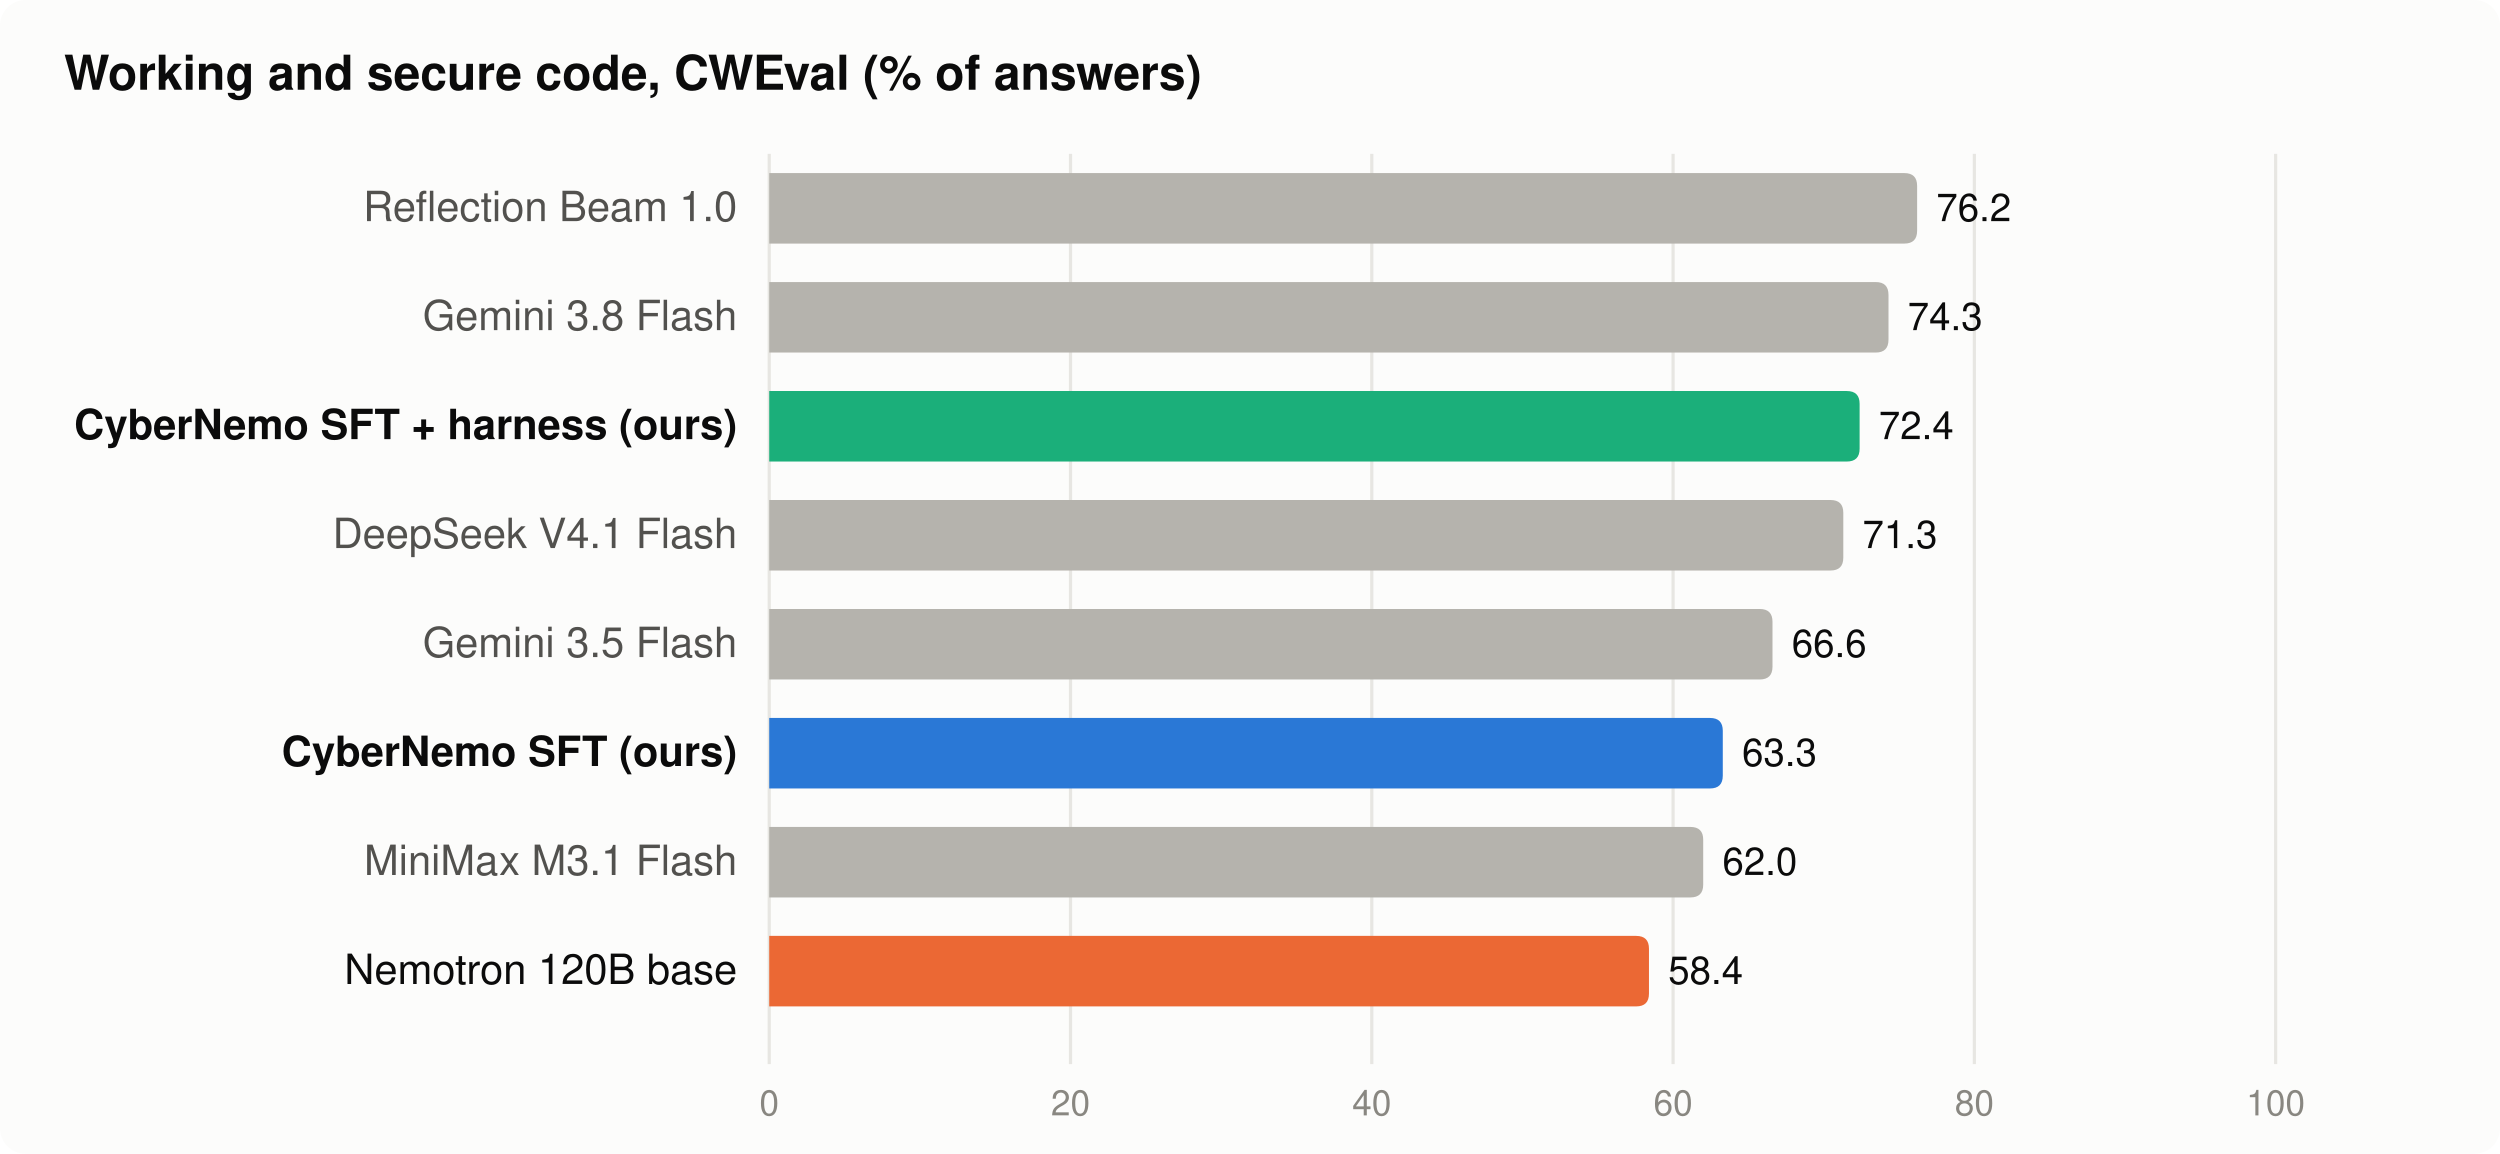
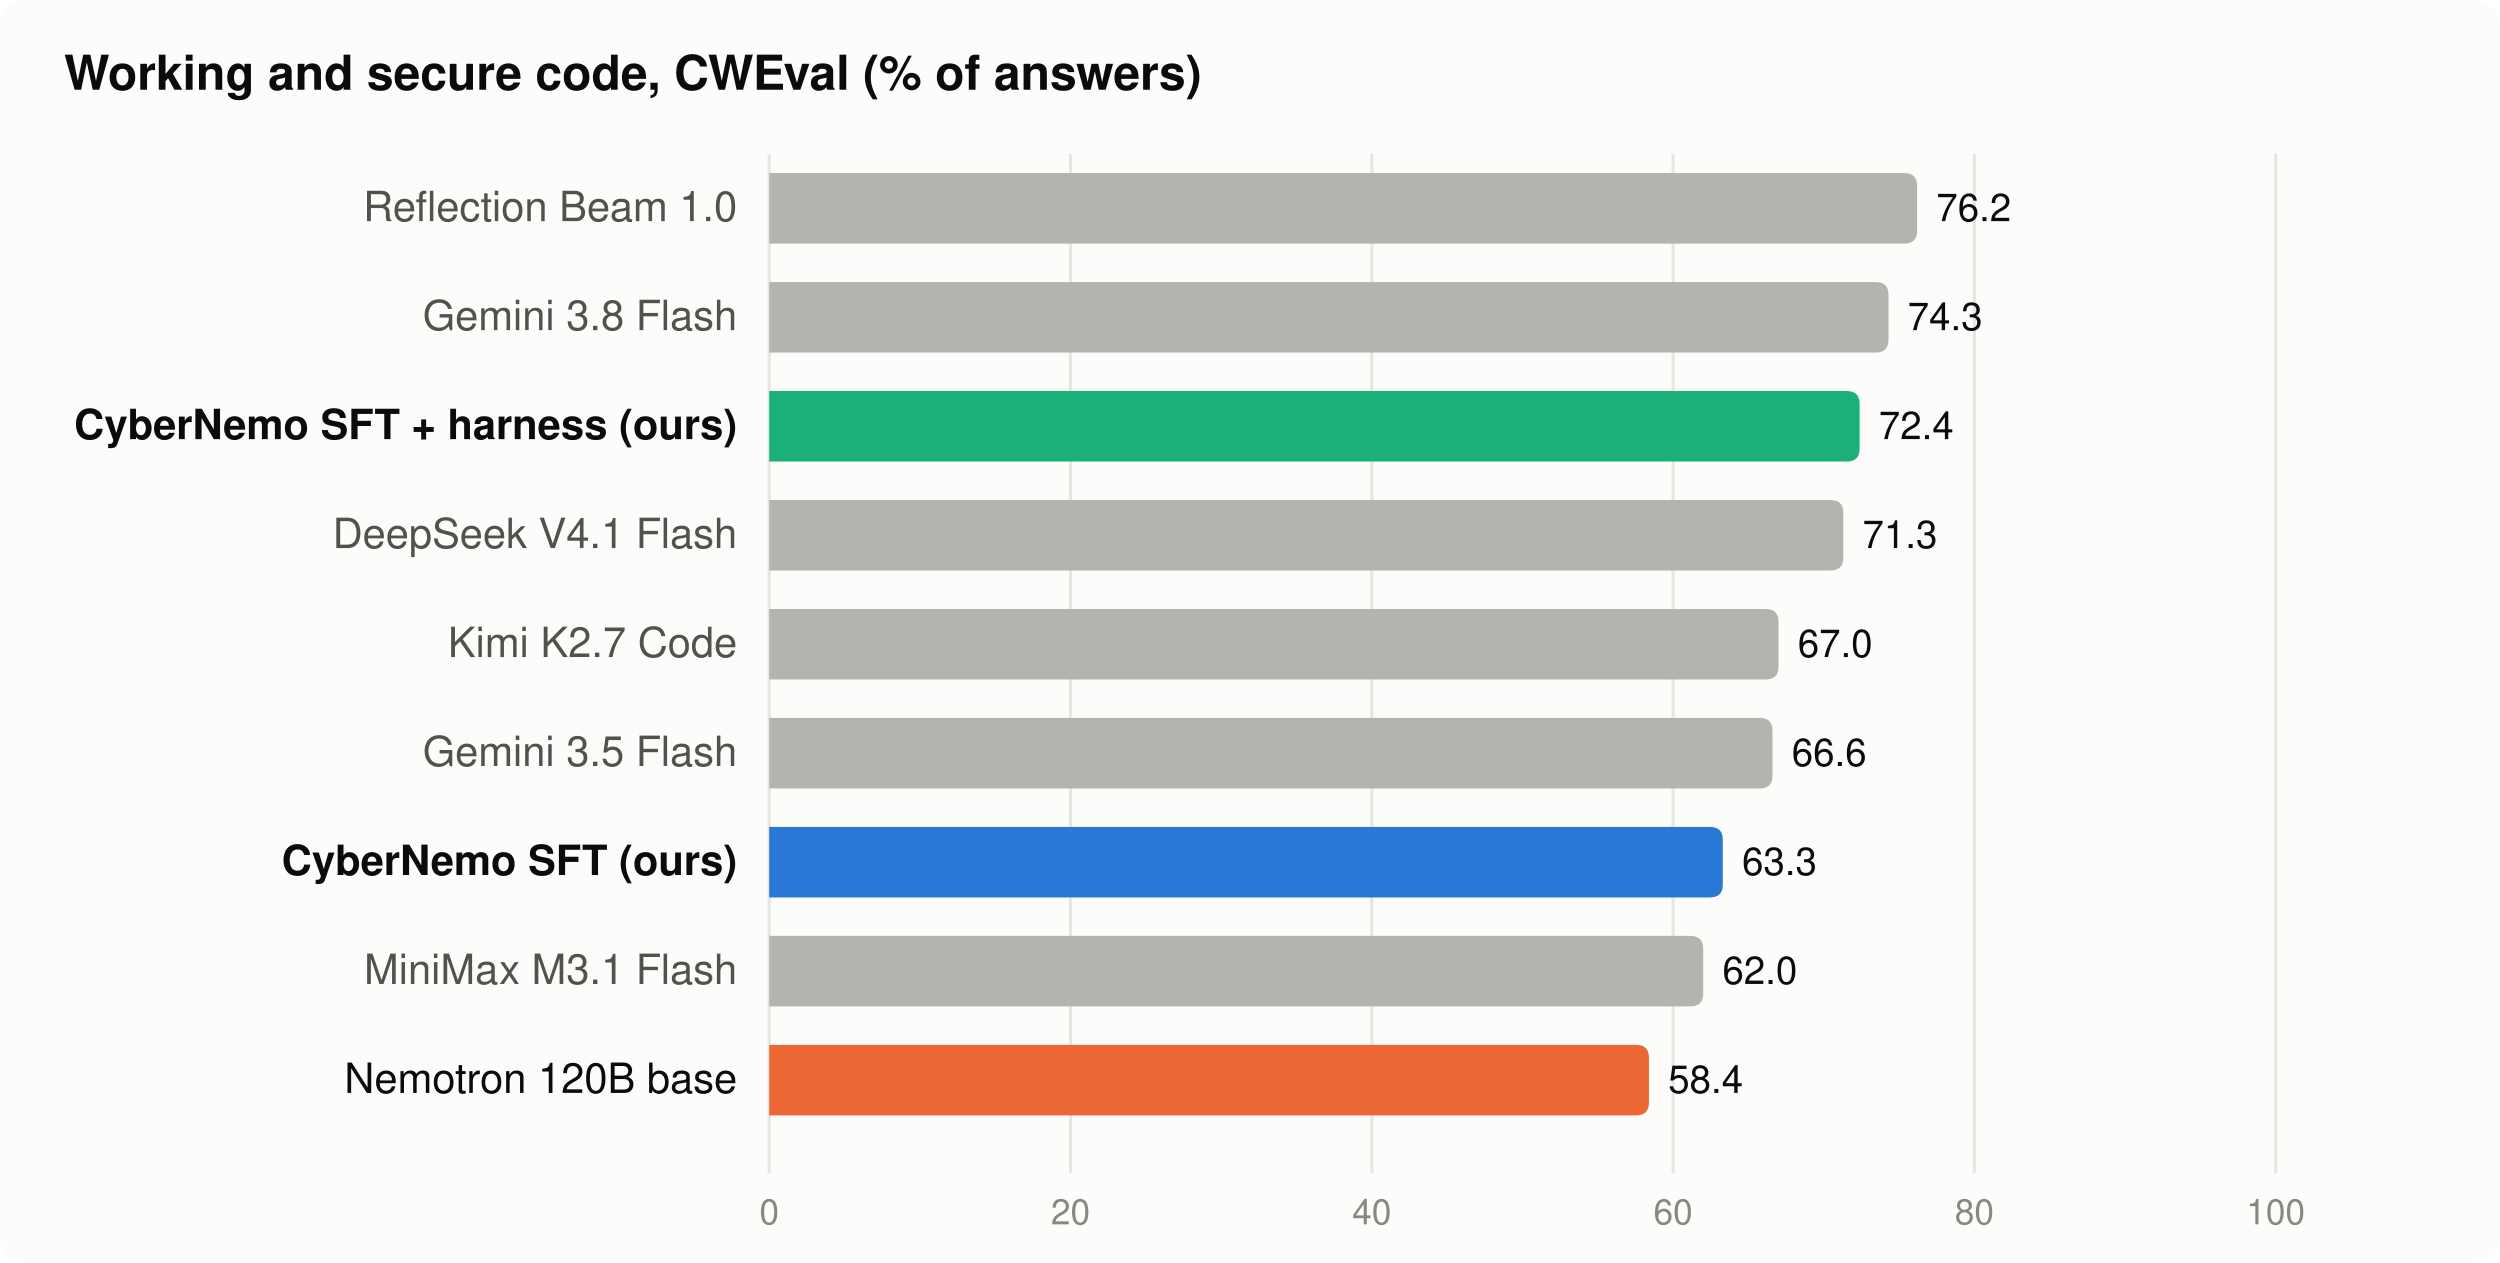
- <svg xmlns="http://www.w3.org/2000/svg" width="780" height="360" viewBox="0 0 780 360" font-family="-apple-system,Segoe UI,Helvetica,Arial,sans-serif">
-   <rect width="780" height="360" rx="8" fill="#fcfcfb" />
+ <svg xmlns="http://www.w3.org/2000/svg" width="780" height="394" viewBox="0 0 780 394" font-family="-apple-system,Segoe UI,Helvetica,Arial,sans-serif">
+   <rect width="780" height="394" rx="8" fill="#fcfcfb" />
  <text x="20" y="28" font-size="15" font-weight="600" fill="#0b0b0b">Working and secure code, CWEval (% of answers)</text>
-   <line x1="240.0" y1="48" x2="240.0" y2="332" stroke="#e7e6e2" />
-   <text x="240.0" y="348" font-size="11" fill="#898781" text-anchor="middle">0</text>
-   <line x1="334.0" y1="48" x2="334.0" y2="332" stroke="#e7e6e2" />
-   <text x="334.0" y="348" font-size="11" fill="#898781" text-anchor="middle">20</text>
-   <line x1="428.0" y1="48" x2="428.0" y2="332" stroke="#e7e6e2" />
-   <text x="428.0" y="348" font-size="11" fill="#898781" text-anchor="middle">40</text>
-   <line x1="522.0" y1="48" x2="522.0" y2="332" stroke="#e7e6e2" />
-   <text x="522.0" y="348" font-size="11" fill="#898781" text-anchor="middle">60</text>
-   <line x1="616.0" y1="48" x2="616.0" y2="332" stroke="#e7e6e2" />
-   <text x="616.0" y="348" font-size="11" fill="#898781" text-anchor="middle">80</text>
-   <line x1="710.0" y1="48" x2="710.0" y2="332" stroke="#e7e6e2" />
-   <text x="710.0" y="348" font-size="11" fill="#898781" text-anchor="middle">100</text>
+   <line x1="240.0" y1="48" x2="240.0" y2="366" stroke="#e7e6e2" />
+   <text x="240.0" y="382" font-size="11" fill="#898781" text-anchor="middle">0</text>
+   <line x1="334.0" y1="48" x2="334.0" y2="366" stroke="#e7e6e2" />
+   <text x="334.0" y="382" font-size="11" fill="#898781" text-anchor="middle">20</text>
+   <line x1="428.0" y1="48" x2="428.0" y2="366" stroke="#e7e6e2" />
+   <text x="428.0" y="382" font-size="11" fill="#898781" text-anchor="middle">40</text>
+   <line x1="522.0" y1="48" x2="522.0" y2="366" stroke="#e7e6e2" />
+   <text x="522.0" y="382" font-size="11" fill="#898781" text-anchor="middle">60</text>
+   <line x1="616.0" y1="48" x2="616.0" y2="366" stroke="#e7e6e2" />
+   <text x="616.0" y="382" font-size="11" fill="#898781" text-anchor="middle">80</text>
+   <line x1="710.0" y1="48" x2="710.0" y2="366" stroke="#e7e6e2" />
+   <text x="710.0" y="382" font-size="11" fill="#898781" text-anchor="middle">100</text>
  <text x="230" y="69.0" font-size="13" fill="#52514e" text-anchor="end" font-weight="400">Reflection Beam 1.0</text>
  <path d="M240,54 H594.14 Q598.14,54 598.14,58 V72 Q598.14,76 594.14,76 H240 Z" fill="#b5b3ad" />
  <text x="604.14" y="69.0" font-size="12" fill="#0b0b0b">76.2</text>
  <text x="230" y="103.0" font-size="13" fill="#52514e" text-anchor="end" font-weight="400">Gemini 3.8 Flash</text>
  <path d="M240,88 H585.21 Q589.21,88 589.21,92 V106 Q589.21,110 585.21,110 H240 Z" fill="#b5b3ad" />
  <text x="595.21" y="103.0" font-size="12" fill="#0b0b0b">74.3</text>
  <text x="230" y="137.0" font-size="13" fill="#0b0b0b" text-anchor="end" font-weight="600">CyberNemo SFT + harness (ours)</text>
  <path d="M240,122 H576.2 Q580.2,122 580.2,126 V140 Q580.2,144 576.2,144 H240 Z" fill="#1baf7a" />
  <text x="586.2" y="137.0" font-size="12" fill="#0b0b0b">72.4</text>
  <text x="230" y="171.0" font-size="13" fill="#52514e" text-anchor="end" font-weight="400">DeepSeek V4.1 Flash</text>
  <path d="M240,156 H571.11 Q575.11,156 575.11,160 V174 Q575.11,178 571.11,178 H240 Z" fill="#b5b3ad" />
  <text x="581.11" y="171.0" font-size="12" fill="#0b0b0b">71.3</text>
-   <text x="230" y="205.0" font-size="13" fill="#52514e" text-anchor="end" font-weight="400">Gemini 3.5 Flash</text>
-   <path d="M240,190 H549.02 Q553.02,190 553.02,194 V208 Q553.02,212 549.02,212 H240 Z" fill="#b5b3ad" />
-   <text x="559.02" y="205.0" font-size="12" fill="#0b0b0b">66.6</text>
-   <text x="230" y="239.0" font-size="13" fill="#0b0b0b" text-anchor="end" font-weight="600">CyberNemo SFT (ours)</text>
-   <path d="M240,224 H533.51 Q537.51,224 537.51,228 V242 Q537.51,246 533.51,246 H240 Z" fill="#2a78d6" />
-   <text x="543.51" y="239.0" font-size="12" fill="#0b0b0b">63.3</text>
-   <text x="230" y="273.0" font-size="13" fill="#52514e" text-anchor="end" font-weight="400">MiniMax M3.1 Flash</text>
-   <path d="M240,258 H527.4 Q531.4,258 531.4,262 V276 Q531.4,280 527.4,280 H240 Z" fill="#b5b3ad" />
-   <text x="537.4" y="273.0" font-size="12" fill="#0b0b0b">62.0</text>
-   <text x="230" y="307.0" font-size="13" fill="#0b0b0b" text-anchor="end" font-weight="400">Nemotron 120B base</text>
-   <path d="M240,292 H510.48 Q514.48,292 514.48,296 V310 Q514.48,314 510.48,314 H240 Z" fill="#eb6834" />
-   <text x="520.48" y="307.0" font-size="12" fill="#0b0b0b">58.4</text>
+   <text x="230" y="205.0" font-size="13" fill="#52514e" text-anchor="end" font-weight="400">Kimi K2.7 Code</text>
+   <path d="M240,190 H550.9 Q554.9,190 554.9,194 V208 Q554.9,212 550.9,212 H240 Z" fill="#b5b3ad" />
+   <text x="560.9" y="205.0" font-size="12" fill="#0b0b0b">67.0</text>
+   <text x="230" y="239.0" font-size="13" fill="#52514e" text-anchor="end" font-weight="400">Gemini 3.5 Flash</text>
+   <path d="M240,224 H549.02 Q553.02,224 553.02,228 V242 Q553.02,246 549.02,246 H240 Z" fill="#b5b3ad" />
+   <text x="559.02" y="239.0" font-size="12" fill="#0b0b0b">66.6</text>
+   <text x="230" y="273.0" font-size="13" fill="#0b0b0b" text-anchor="end" font-weight="600">CyberNemo SFT (ours)</text>
+   <path d="M240,258 H533.51 Q537.51,258 537.51,262 V276 Q537.51,280 533.51,280 H240 Z" fill="#2a78d6" />
+   <text x="543.51" y="273.0" font-size="12" fill="#0b0b0b">63.3</text>
+   <text x="230" y="307.0" font-size="13" fill="#52514e" text-anchor="end" font-weight="400">MiniMax M3.1 Flash</text>
+   <path d="M240,292 H527.4 Q531.4,292 531.4,296 V310 Q531.4,314 527.4,314 H240 Z" fill="#b5b3ad" />
+   <text x="537.4" y="307.0" font-size="12" fill="#0b0b0b">62.0</text>
+   <text x="230" y="341.0" font-size="13" fill="#0b0b0b" text-anchor="end" font-weight="400">Nemotron 120B base</text>
+   <path d="M240,326 H510.48 Q514.48,326 514.48,330 V344 Q514.48,348 510.48,348 H240 Z" fill="#eb6834" />
+   <text x="520.48" y="341.0" font-size="12" fill="#0b0b0b">58.4</text>
</svg>
